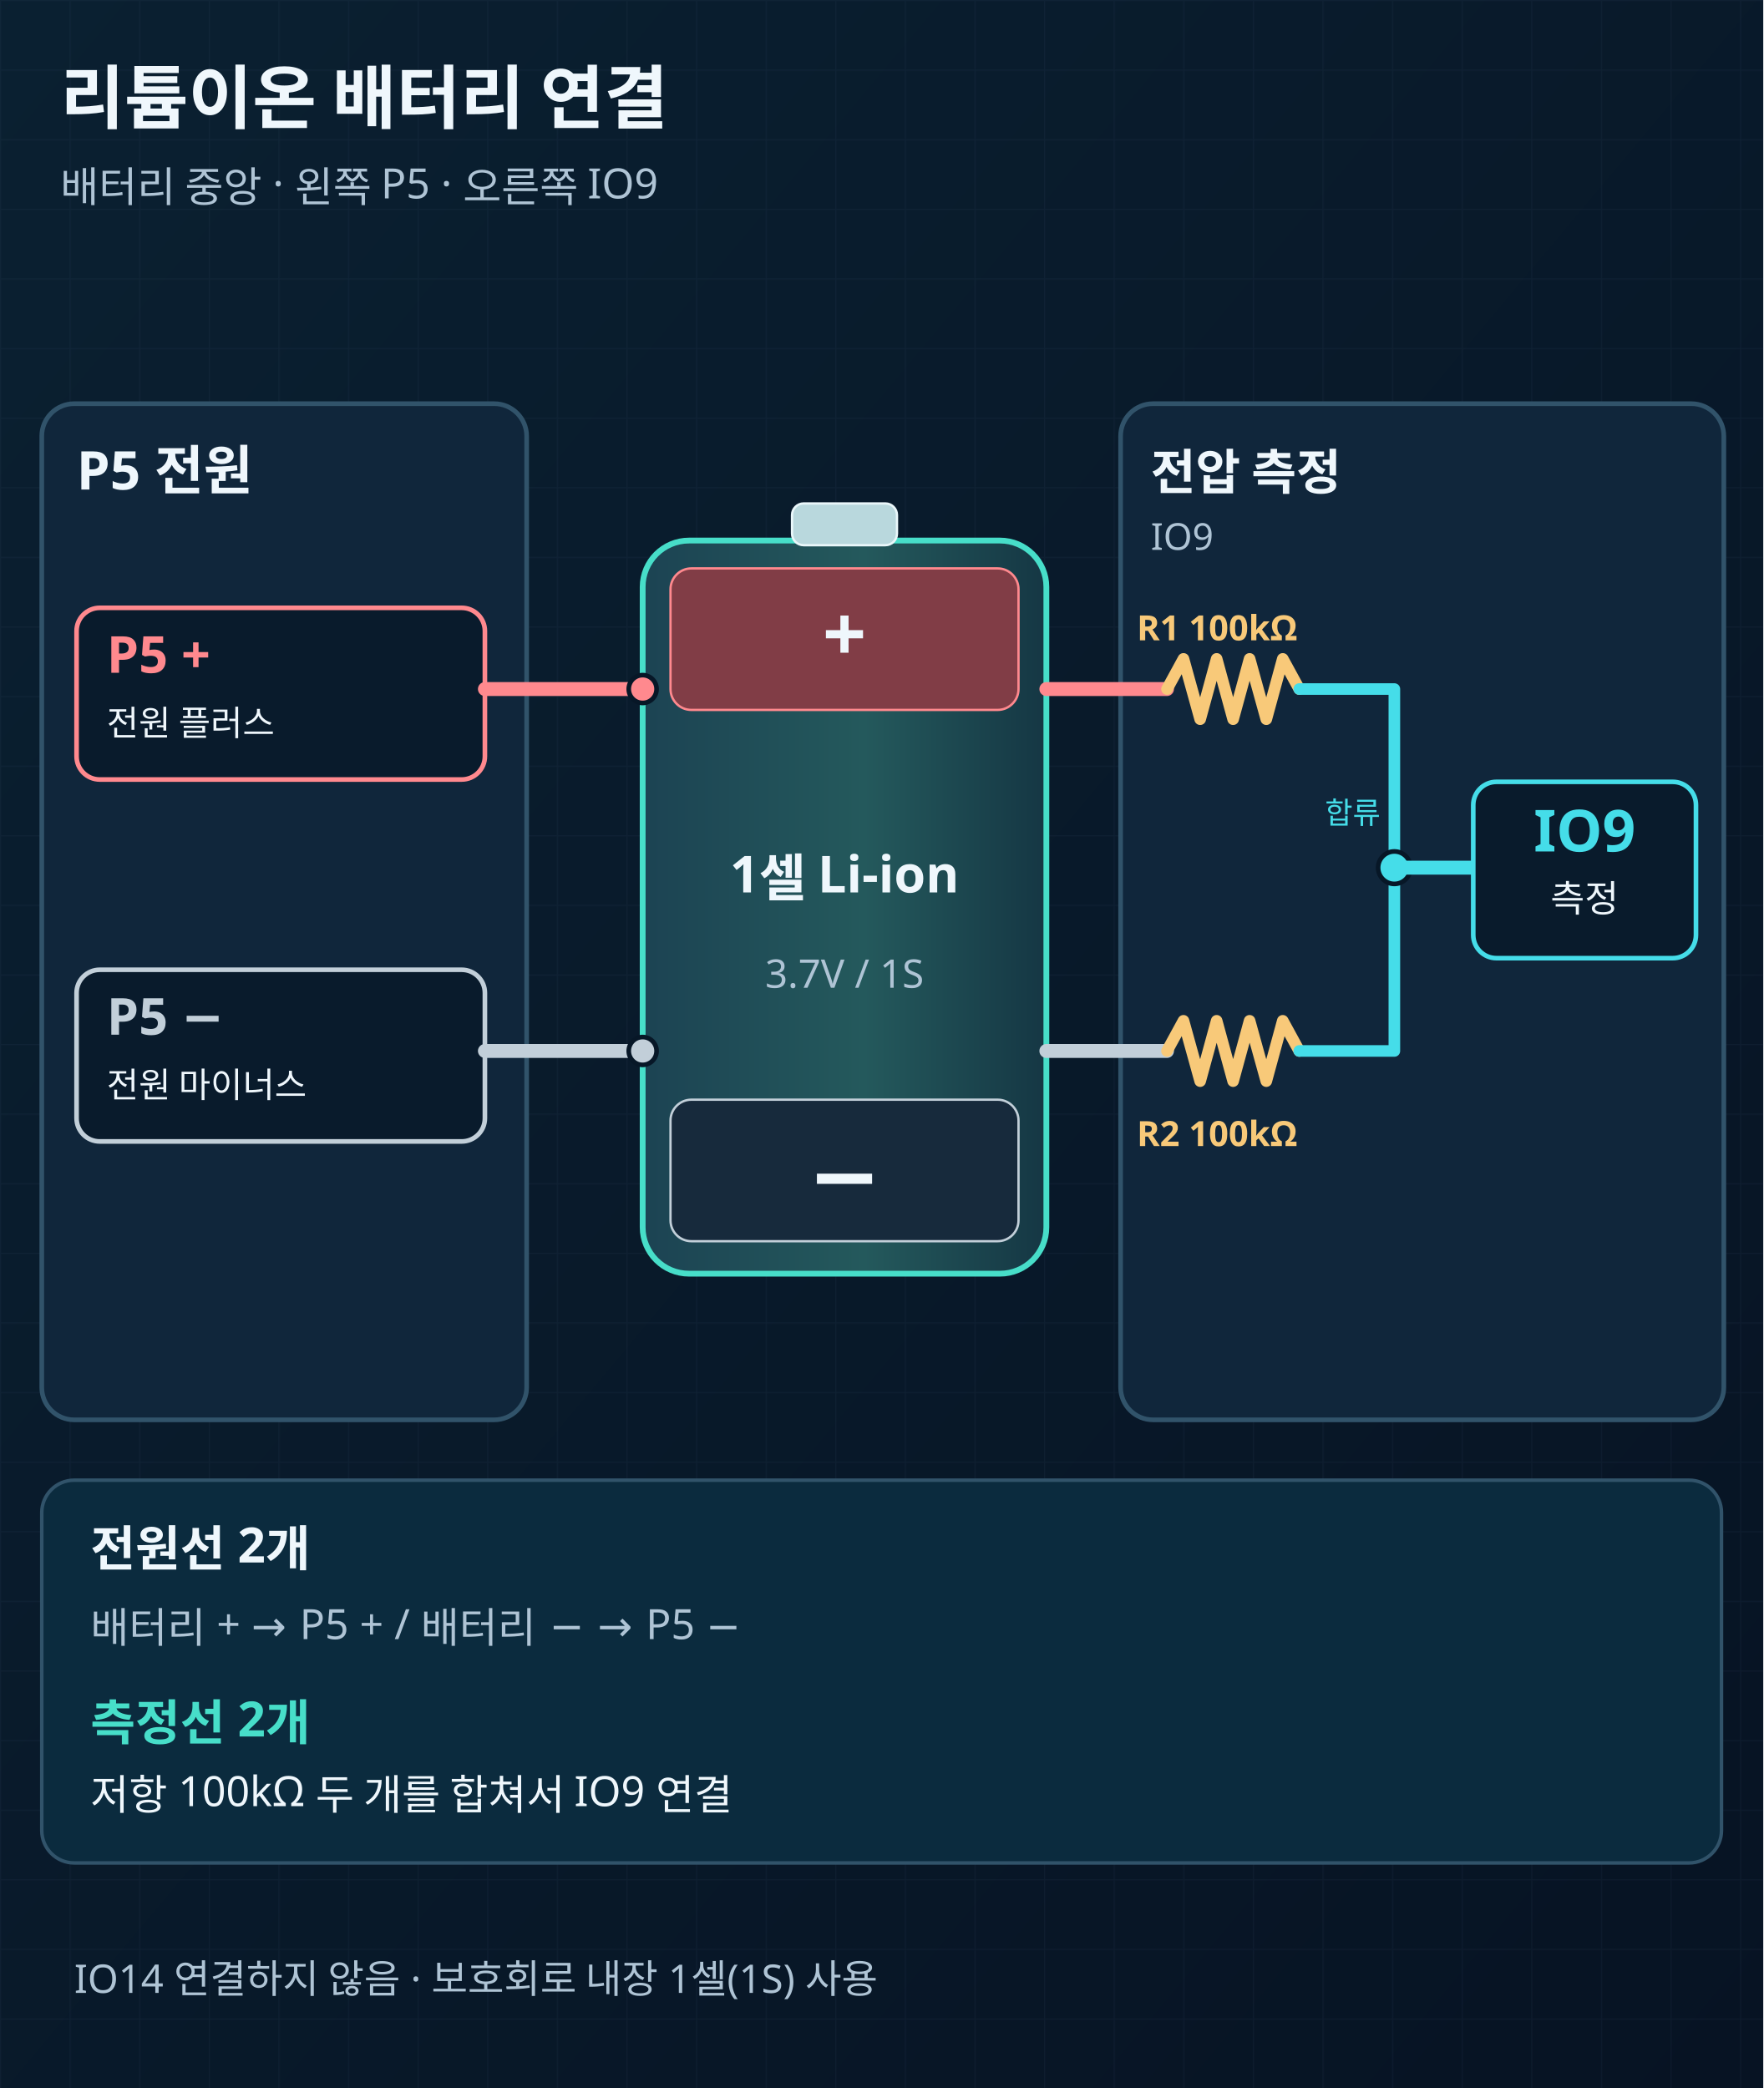
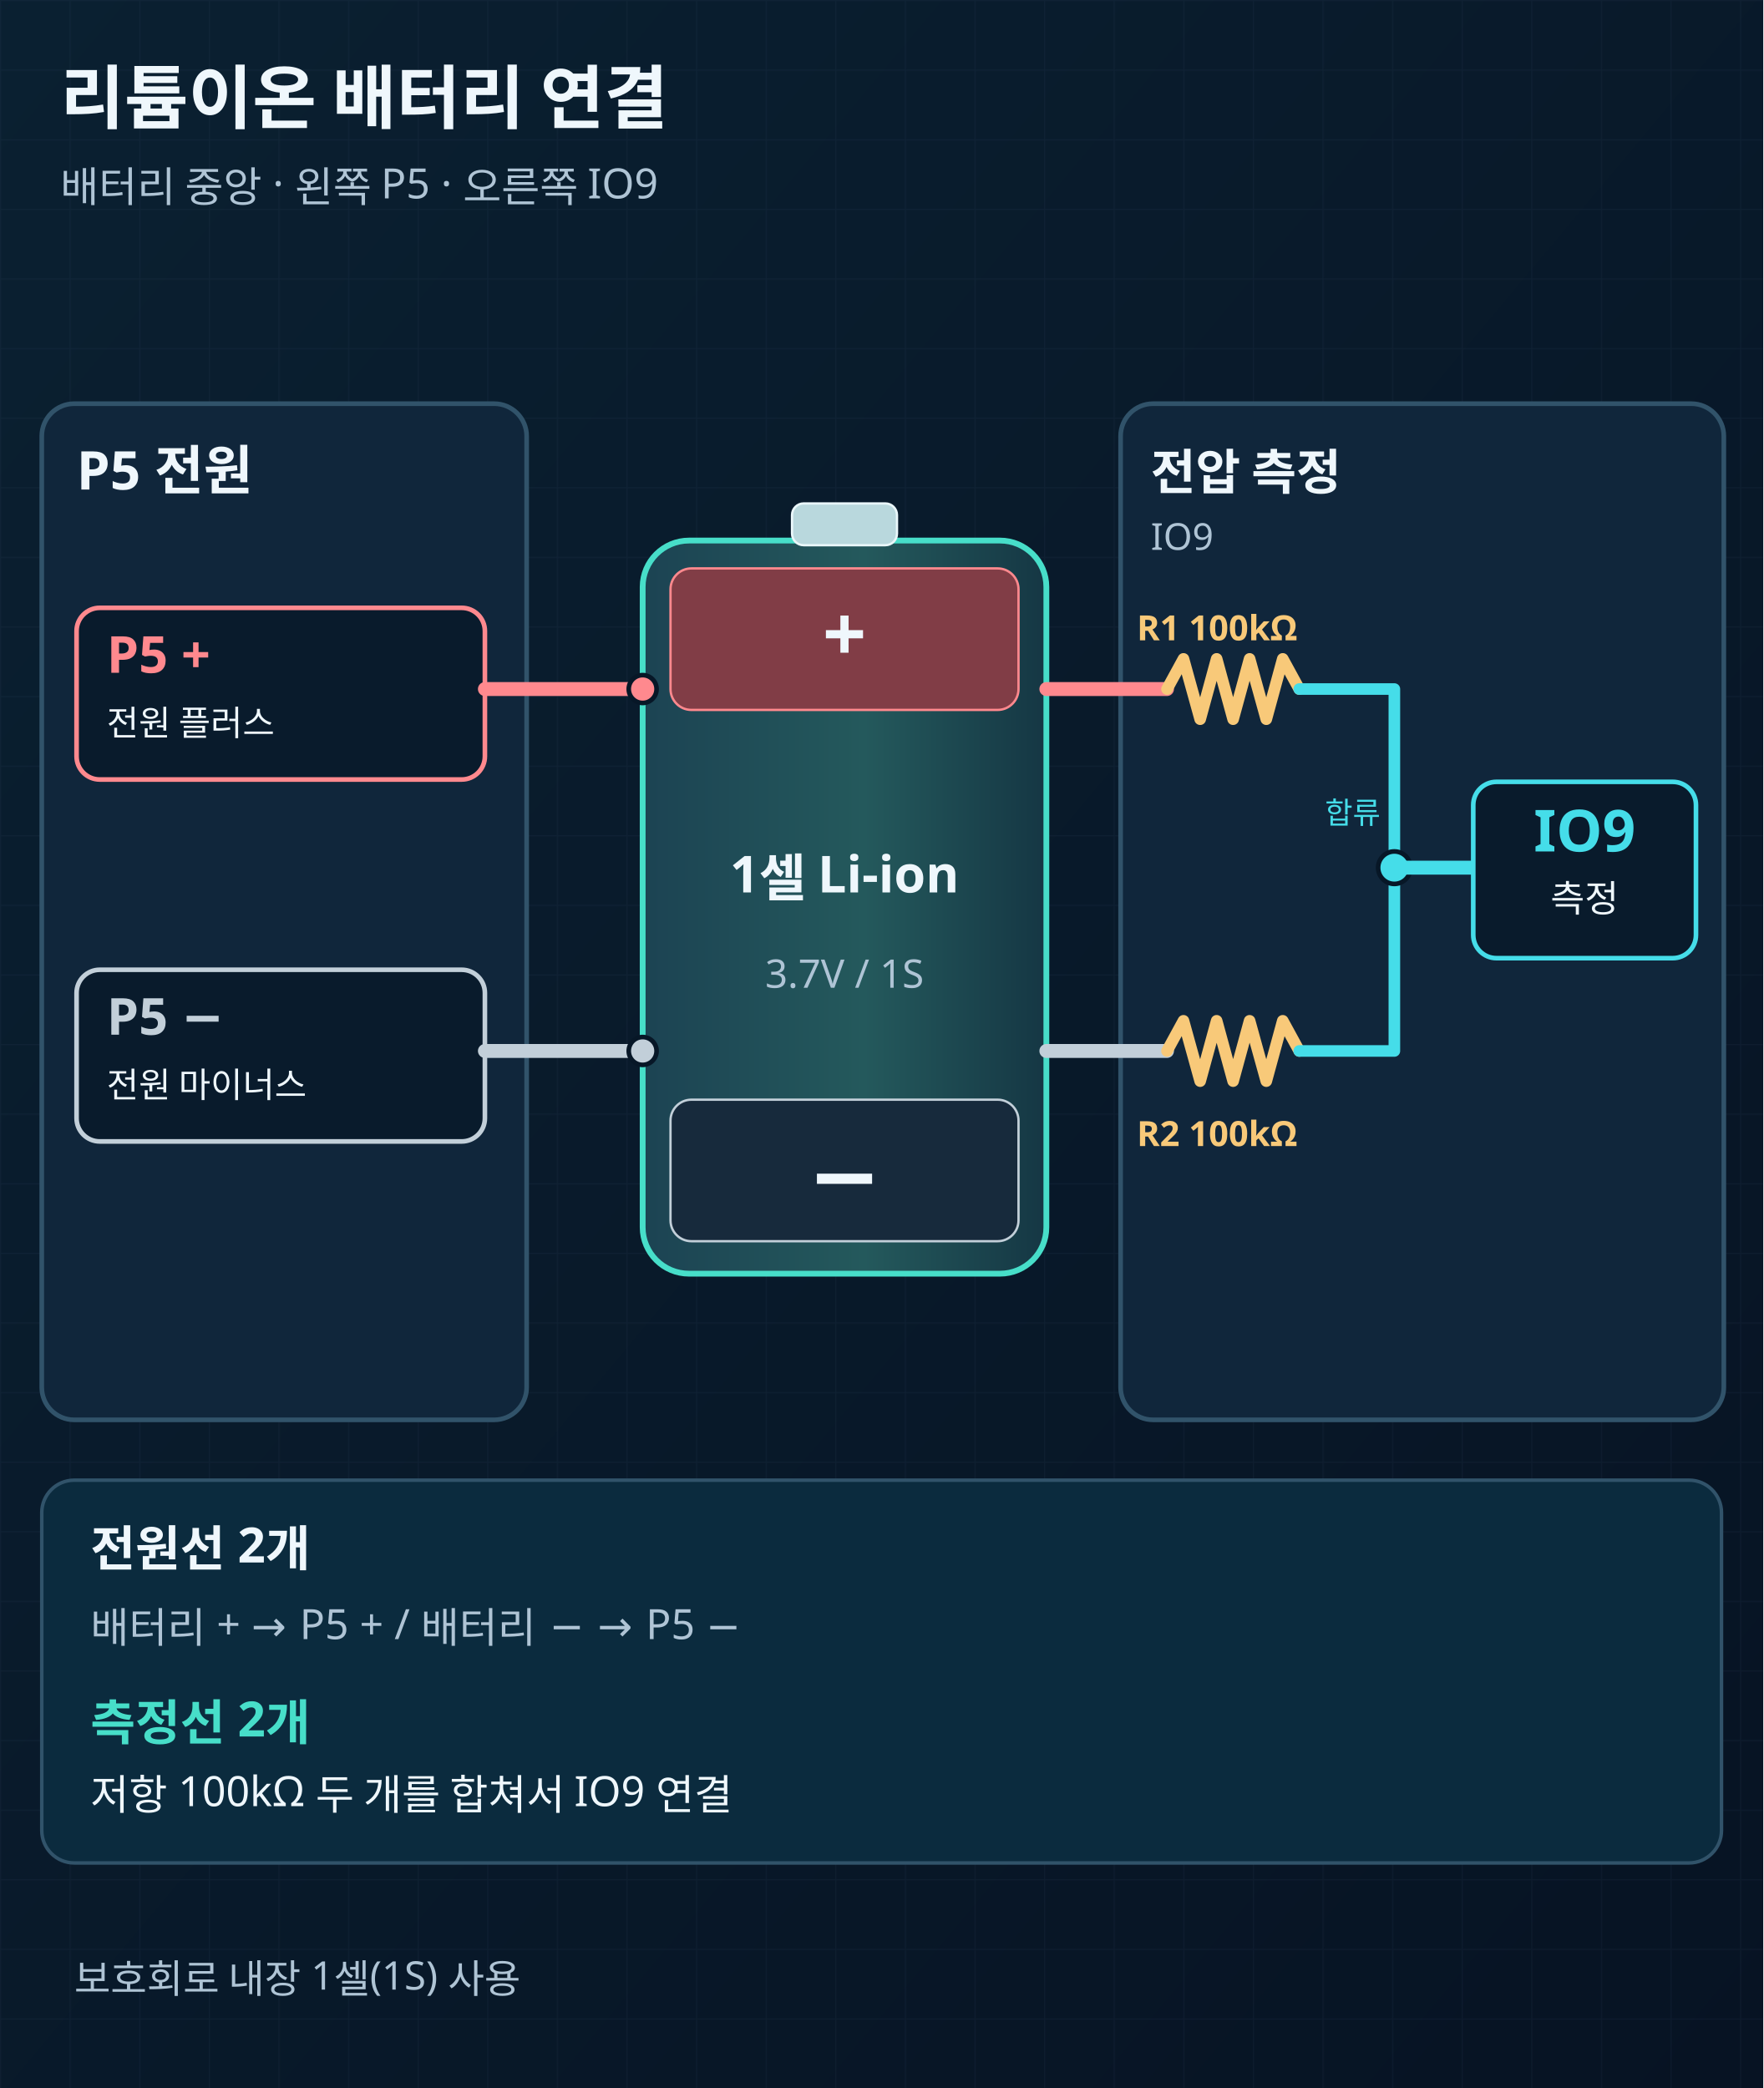
<svg xmlns="http://www.w3.org/2000/svg" width="760" height="900" viewBox="0 0 760 900" role="img" aria-labelledby="title desc">
  <defs>
    <linearGradient id="bg" x1="0" y1="0" x2="1" y2="1">
      <stop offset="0" stop-color="#0A2031" />
      <stop offset="1" stop-color="#071323" />
    </linearGradient>
    <linearGradient id="bat" x1="0" y1="0" x2="1" y2="0">
      <stop stop-color="#1C4353" />
      <stop offset=".55" stop-color="#24595C" />
      <stop offset="1" stop-color="#153744" />
    </linearGradient>
    <pattern id="grid" width="30" height="30" patternUnits="userSpaceOnUse">
      <path d="M30 0 H0 V30" stroke="#46637D" stroke-opacity=".10" fill="none" />
    </pattern>
  </defs>
  <style>text{font-family:'Noto Sans KR','Malgun Gothic',sans-serif}.b{font-weight:800}</style>
  <rect width="760" height="900" fill="url(#bg)" />
  <rect width="760" height="900" fill="url(#grid)" />
  <text x="26" y="53" font-size="30" fill="#EFF7FC" class="b">리튬이온 배터리 연결</text>
  <text x="26" y="87" font-size="18" fill="#AFC4D5">배터리 중앙 · 왼쪽 P5 · 오른쪽 IO9</text>
  <rect x="18" y="174" width="209" height="438" rx="14" fill="#10263B" stroke="#31536A" stroke-width="2" />
  <rect x="483" y="174" width="260" height="438" rx="14" fill="#10263B" stroke="#31536A" stroke-width="2" />
  <text x="33" y="211" font-size="23" fill="#EFF7FC" class="b">P5 전원</text>
  <text x="496" y="211" font-size="21" fill="#EFF7FC" class="b">전압 측정</text>
  <text x="496" y="237" font-size="16" fill="#AFC4D5">IO9</text>
  <rect x="33" y="262" width="176" height="74" rx="10" fill="#091B2C" stroke="#FF898E" stroke-width="2" />
  <text x="46" y="290" font-size="22" fill="#FF898E" class="b">P5 +</text>
  <text x="46" y="317" font-size="15" fill="#EFF7FC">전원 플러스</text>
  <rect x="33" y="418" width="176" height="74" rx="10" fill="#091B2C" stroke="#C2CFD9" stroke-width="2" />
  <text x="46" y="446" font-size="22" fill="#C2CFD9" class="b">P5 −</text>
  <text x="46" y="473" font-size="15" fill="#EFF7FC">전원 마이너스</text>
  <rect x="277" y="233" width="174" height="316" rx="20" fill="url(#bat)" stroke="#47DEC9" stroke-width="2.5" />
  <rect x="341.38" y="217" width="45.24" height="18" rx="5" fill="#B9D8DD" stroke="#EAF7FA" stroke-width="1" />
  <rect x="289" y="245" width="150" height="61" rx="9" fill="#813D46" stroke="#FF898E" stroke-width="1" />
  <text x="364" y="285" font-size="33" fill="#EFF7FC" class="b" text-anchor="middle">+</text>
  <text x="364" y="384.68" font-size="22" fill="#EFF7FC" class="b" text-anchor="middle">1셀 Li-ion</text>
  <text x="364" y="425.76" font-size="17" fill="#AFC4D5" text-anchor="middle">3.7V / 1S</text>
  <rect x="289" y="474" width="150" height="61" rx="9" fill="#172A3C" stroke="#C2CFD9" stroke-width="1" />
  <text x="364" y="520" font-size="38" fill="#EFF7FC" class="b" text-anchor="middle">−</text>
  <path d="M209 297 H277" fill="none" stroke="#FF898E" stroke-width="6" stroke-linejoin="round" stroke-linecap="round" />
  <path d="M209 453 H277" fill="none" stroke="#C2CFD9" stroke-width="6" stroke-linejoin="round" stroke-linecap="round" />
  <circle cx="277" cy="297" r="6" fill="#FF898E" stroke="#071727" stroke-width="2" />
  <circle cx="277" cy="453" r="6" fill="#C2CFD9" stroke="#071727" stroke-width="2" />
  <path d="M451 297 H503" fill="none" stroke="#FF898E" stroke-width="6" stroke-linejoin="round" stroke-linecap="round" />
  <path d="M503 297 L510.1 284.0 L517.3 310.0 L524.4 284.0 L531.5 310.0 L538.6 284.0 L545.8 310.0 L552.9 284.0 L560.0 297.0" fill="none" stroke="#F8C979" stroke-width="5" stroke-linejoin="round" stroke-linecap="round" />
  <path d="M560 297 H601 V374" fill="none" stroke="#45DDE9" stroke-width="5" stroke-linejoin="round" stroke-linecap="round" />
  <path d="M451 453 H503" fill="none" stroke="#C2CFD9" stroke-width="6" stroke-linejoin="round" stroke-linecap="round" />
  <path d="M503 453 L510.1 440.0 L517.3 466.0 L524.4 440.0 L531.5 466.0 L538.6 440.0 L545.8 466.0 L552.9 440.0 L560.0 453.0" fill="none" stroke="#F8C979" stroke-width="5" stroke-linejoin="round" stroke-linecap="round" />
  <path d="M560 453 H601 V374" fill="none" stroke="#45DDE9" stroke-width="5" stroke-linejoin="round" stroke-linecap="round" />
  <circle cx="601" cy="374" r="7" fill="#45DDE9" stroke="#071727" stroke-width="2" />
  <path d="M601 374 H635" fill="none" stroke="#45DDE9" stroke-width="6" stroke-linejoin="round" stroke-linecap="round" />
  <text x="490" y="276" font-size="15" fill="#F8C979" class="b">R1 100kΩ</text>
  <text x="490" y="494" font-size="15" fill="#F8C979" class="b">R2 100kΩ</text>
  <text x="595" y="355" font-size="13" fill="#45DDE9" text-anchor="end">합류</text>
  <rect x="635" y="337" width="96" height="76" rx="10" fill="#091B2C" stroke="#45DDE9" stroke-width="2" />
  <text x="683" y="367" font-size="25" fill="#45DDE9" class="b" text-anchor="middle">IO9</text>
  <text x="683" y="393" font-size="16" fill="#EFF7FC" text-anchor="middle">측정</text>
  <rect x="18" y="638" width="724" height="165" rx="14" fill="#0B2B3E" stroke="#31536A" stroke-width="1.5" />
  <text x="39" y="675" font-size="21" fill="#EFF7FC" class="b">전원선 2개</text>
  <text x="39" y="708" font-size="18" fill="#AFC4D5">배터리 + → P5 +   /   배터리 − → P5 −</text>
  <text x="39" y="750" font-size="21" fill="#47DEC9" class="b">측정선 2개</text>
  <text x="39" y="780" font-size="18" fill="#EFF7FC">저항 100kΩ 두 개를 합쳐서 IO9 연결</text>
-   <text x="32" y="859" font-size="17" fill="#AFC4D5">IO14 연결하지 않음 · 보호회로 내장 1셀(1S) 사용</text>
+   <text x="32" y="859" font-size="17" fill="#AFC4D5">보호회로 내장 1셀(1S) 사용</text>
</svg>
